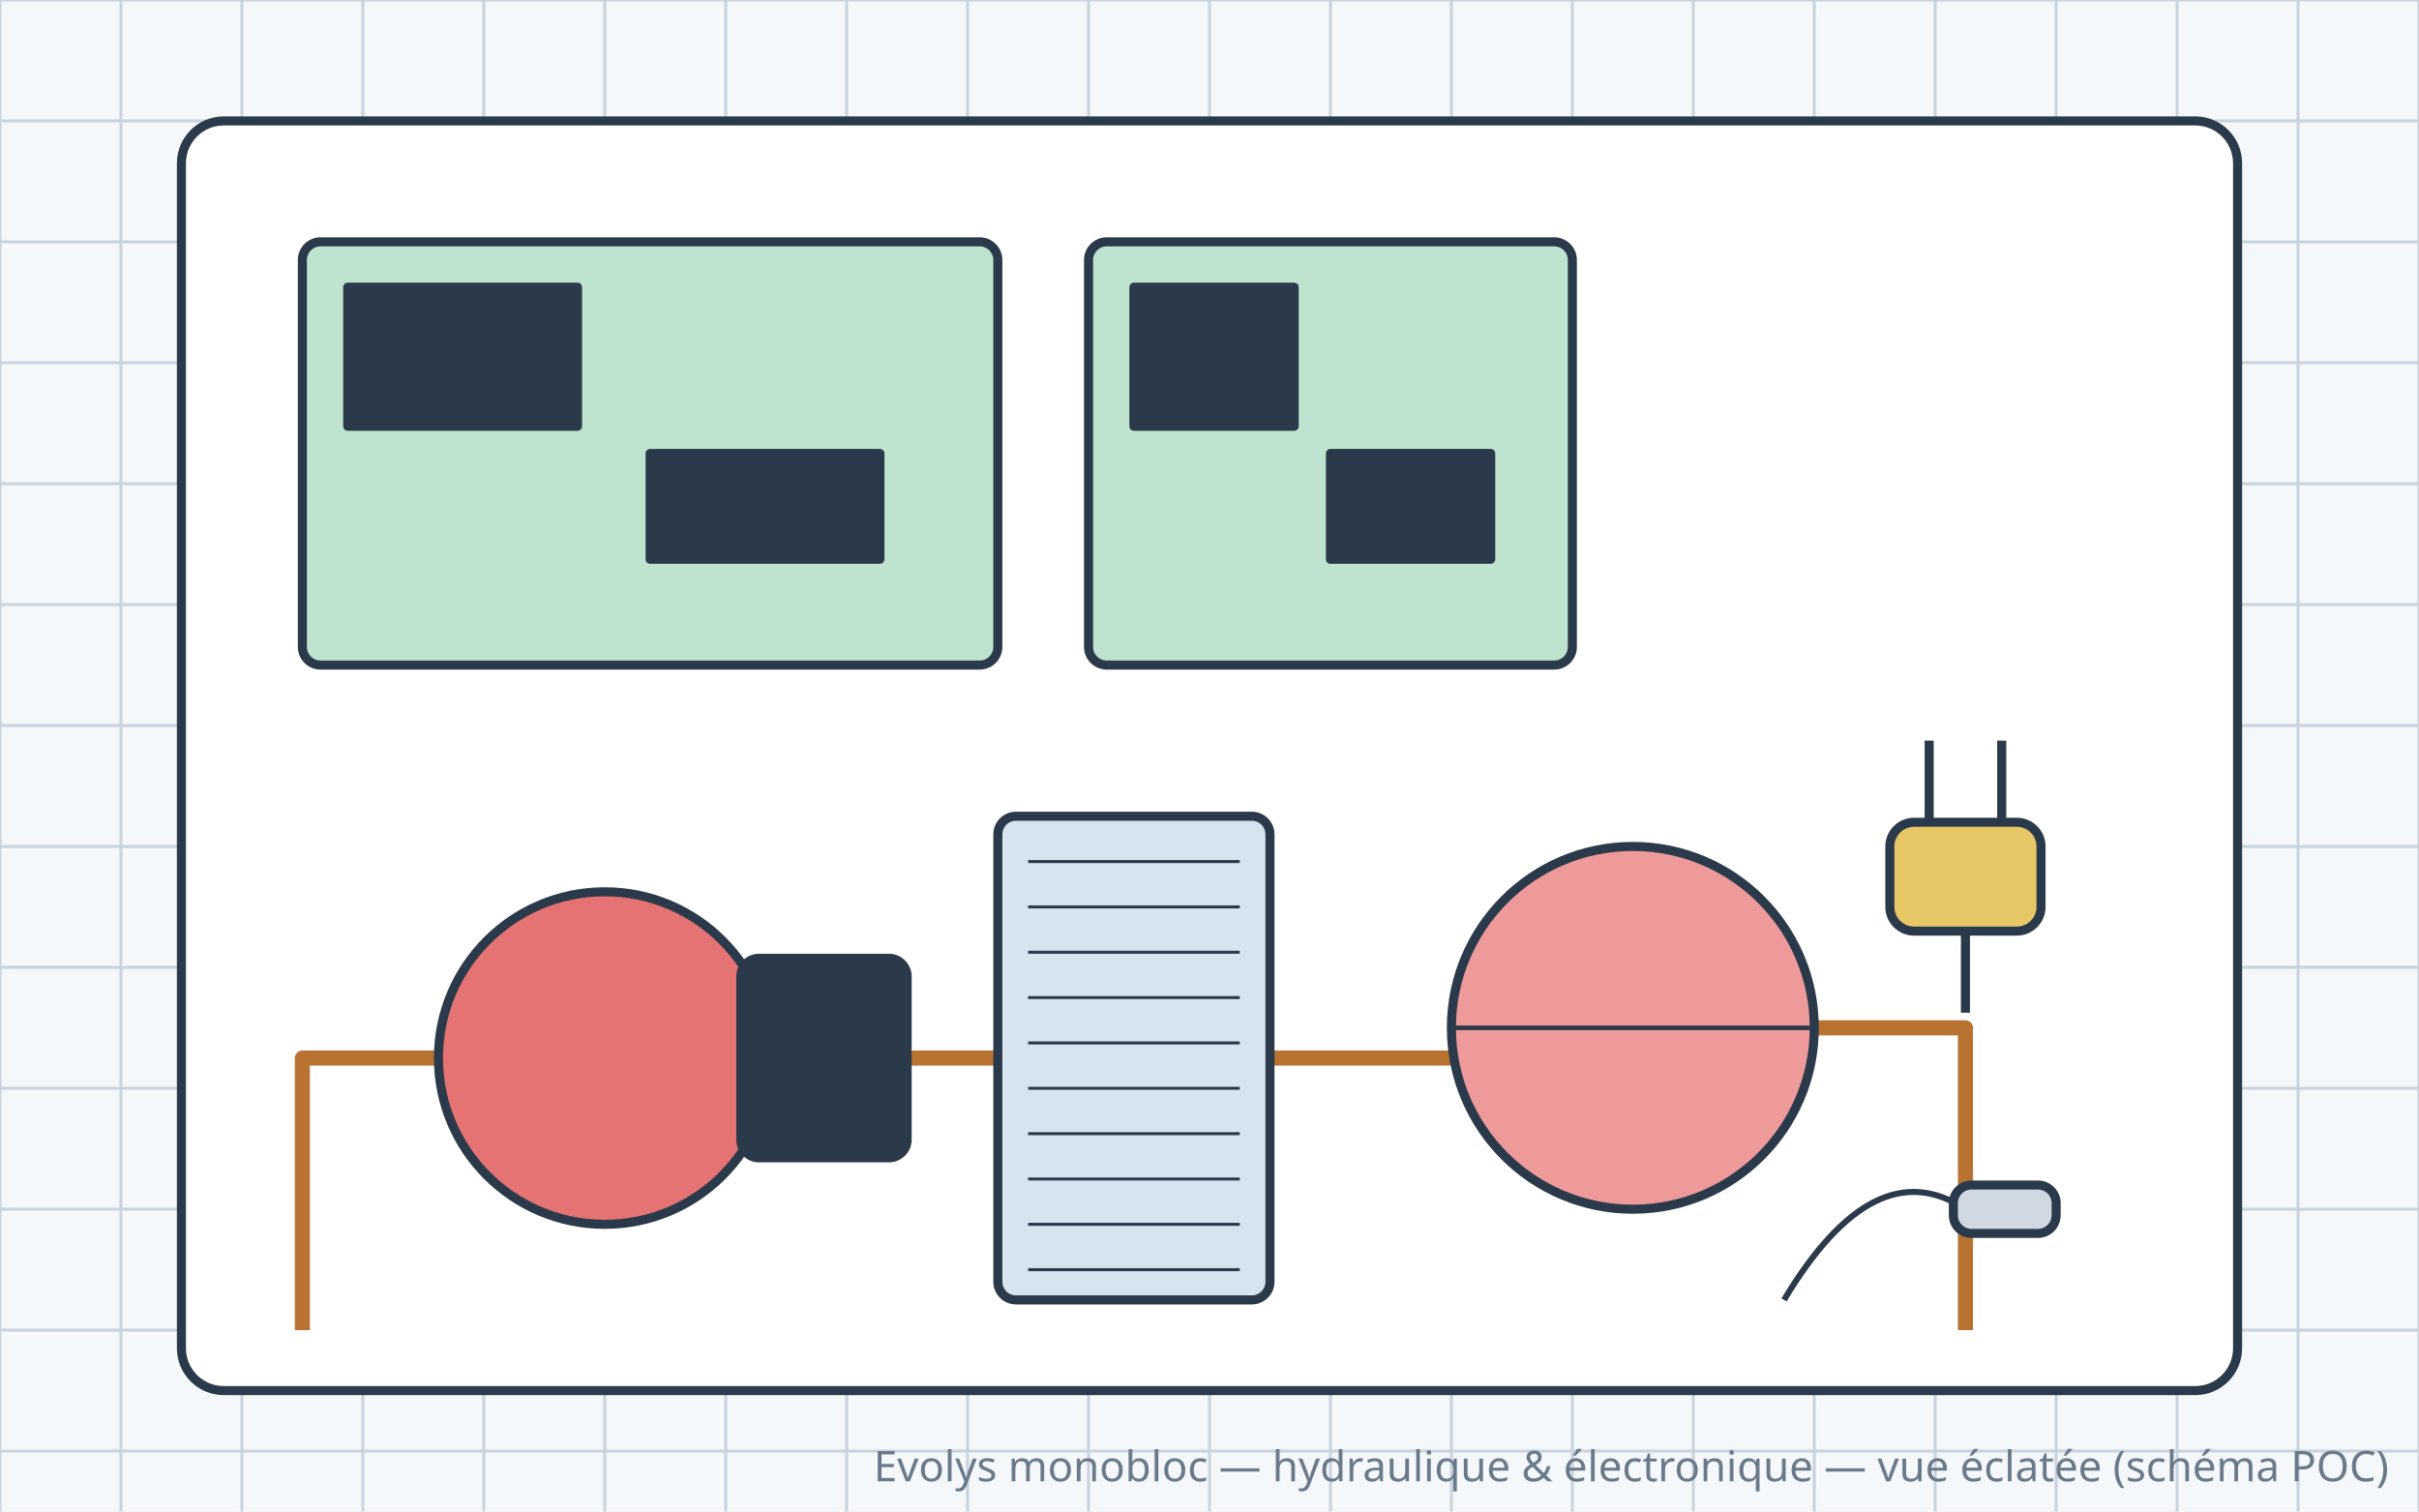
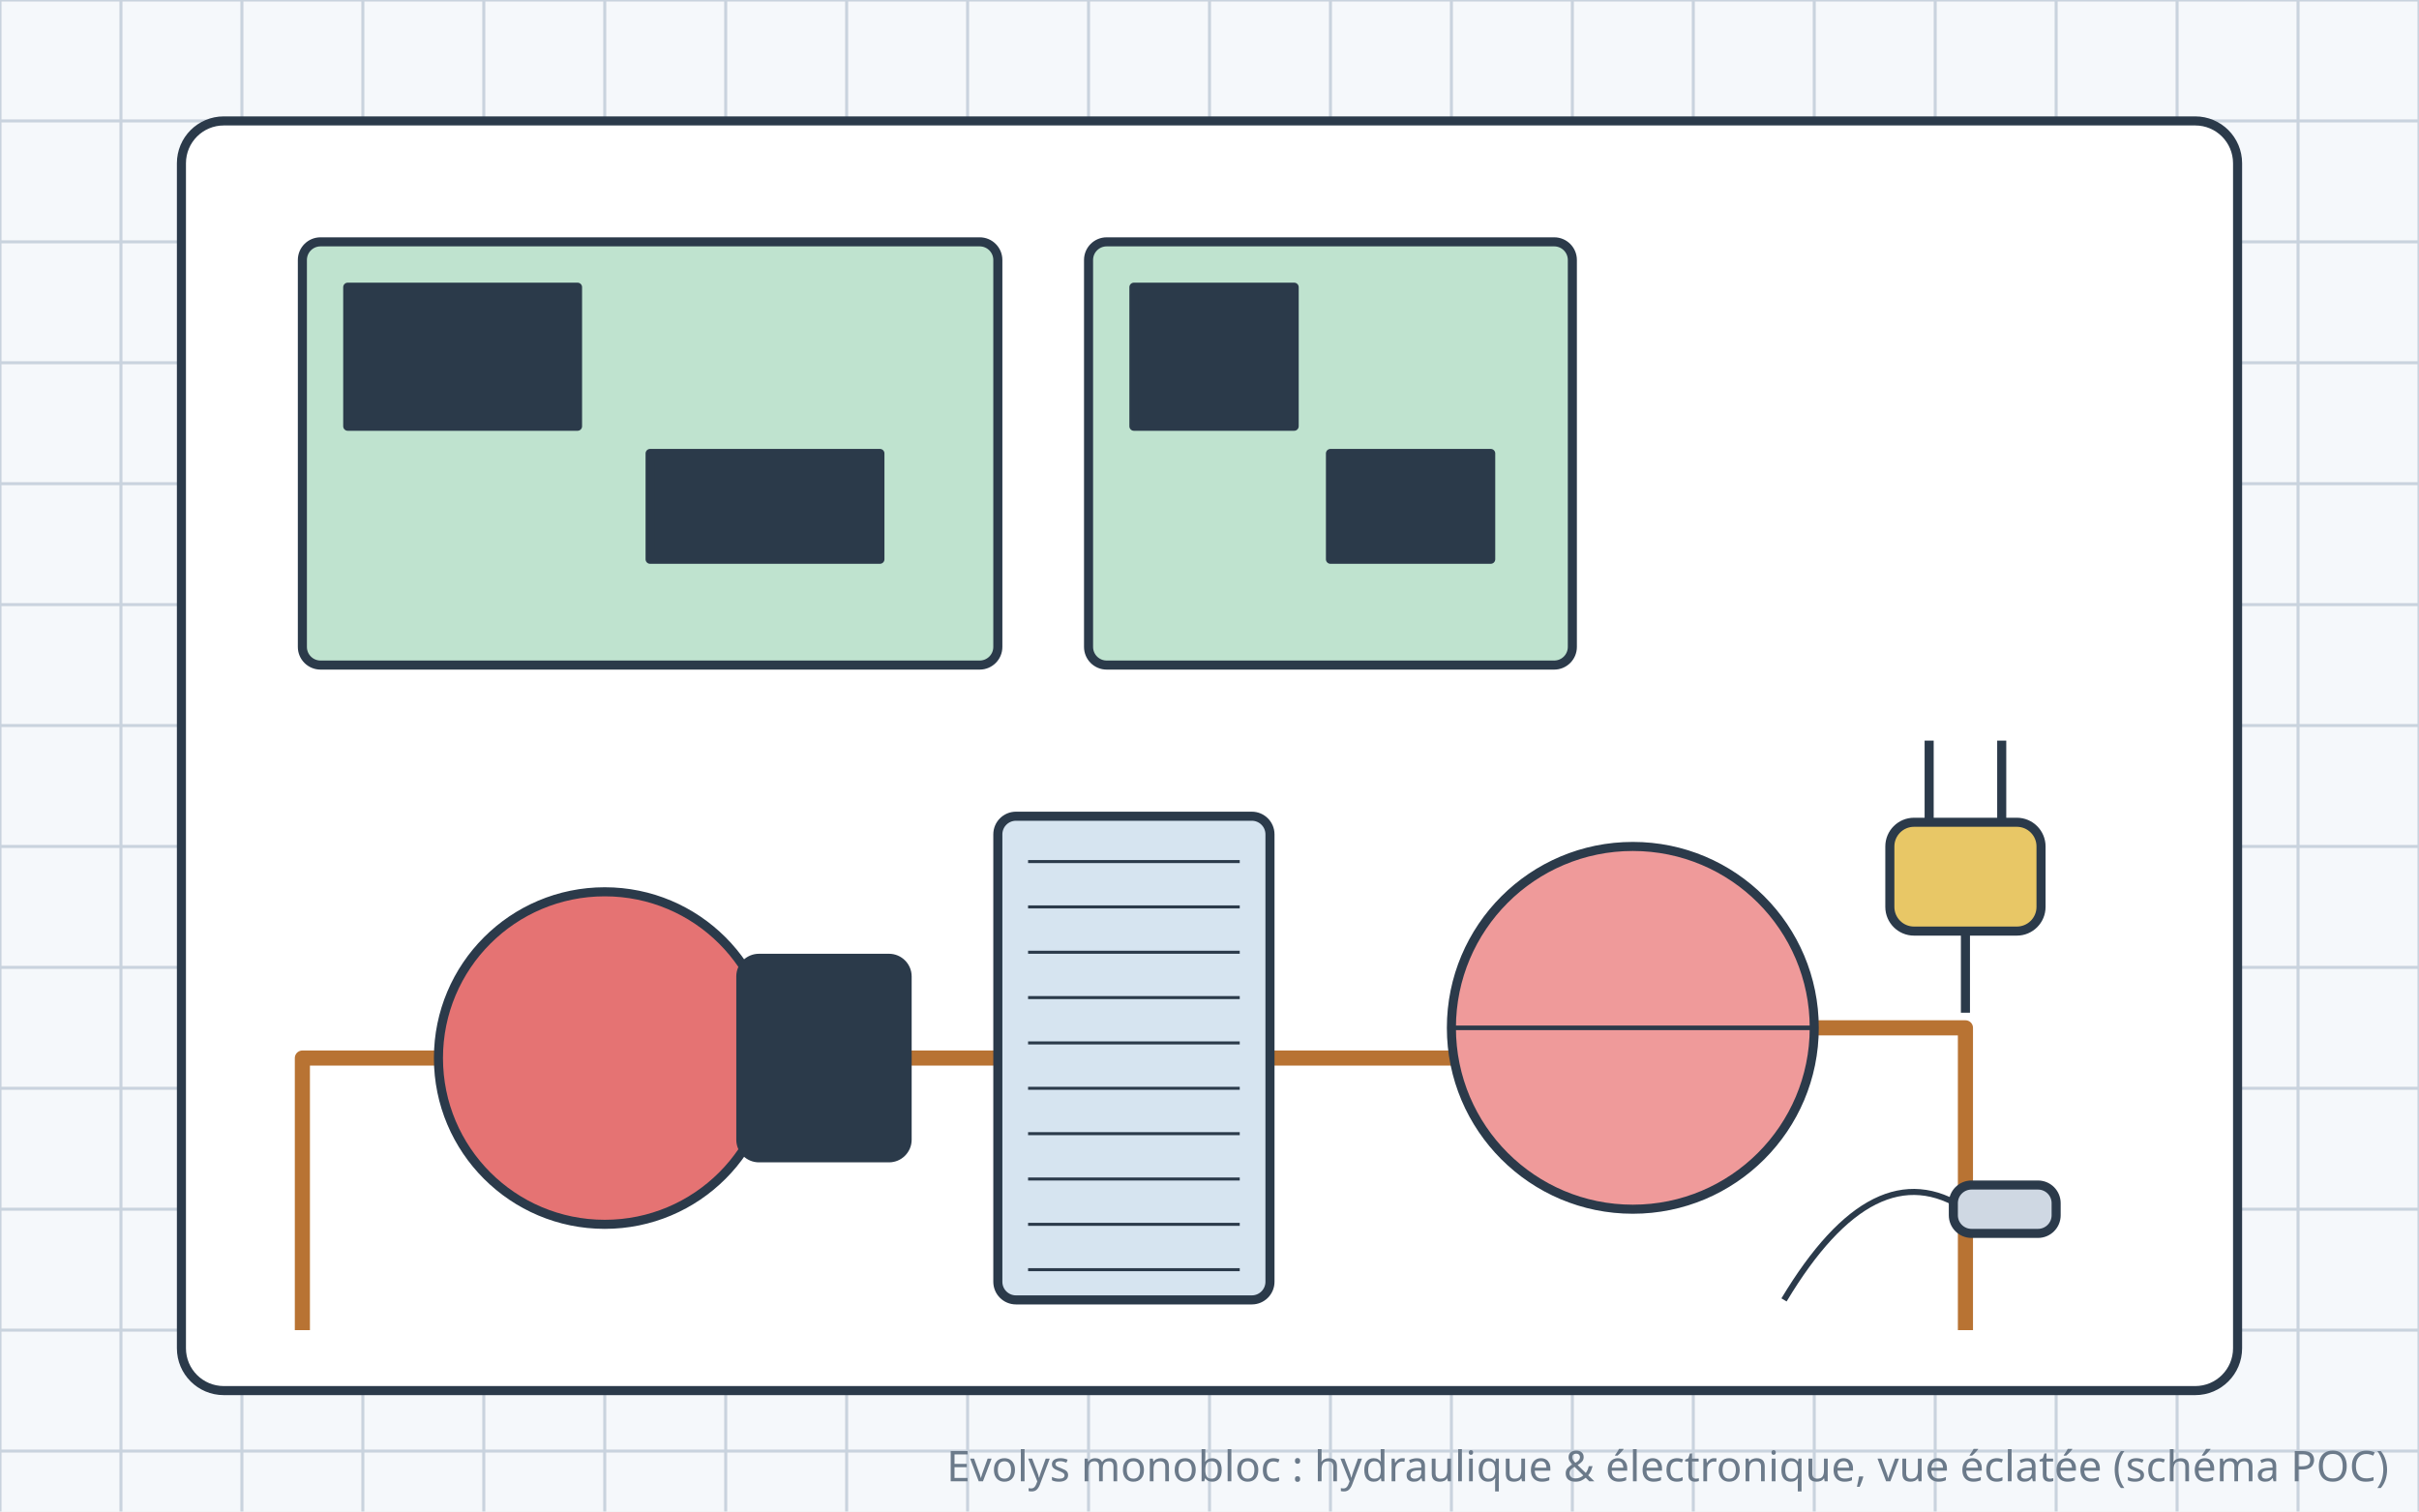
<svg xmlns="http://www.w3.org/2000/svg" viewBox="0 0 800 500" font-family="sans-serif">
  <rect width="800" height="500" fill="#f5f8fb" />
  <g fill="none" stroke="#c9d3de" stroke-width="1">
    <line x1="0" y1="0" x2="0" y2="500" />
    <line x1="40" y1="0" x2="40" y2="500" />
    <line x1="80" y1="0" x2="80" y2="500" />
    <line x1="120" y1="0" x2="120" y2="500" />
    <line x1="160" y1="0" x2="160" y2="500" />
    <line x1="200" y1="0" x2="200" y2="500" />
    <line x1="240" y1="0" x2="240" y2="500" />
    <line x1="280" y1="0" x2="280" y2="500" />
    <line x1="320" y1="0" x2="320" y2="500" />
    <line x1="360" y1="0" x2="360" y2="500" />
    <line x1="400" y1="0" x2="400" y2="500" />
    <line x1="440" y1="0" x2="440" y2="500" />
    <line x1="480" y1="0" x2="480" y2="500" />
    <line x1="520" y1="0" x2="520" y2="500" />
    <line x1="560" y1="0" x2="560" y2="500" />
    <line x1="600" y1="0" x2="600" y2="500" />
    <line x1="640" y1="0" x2="640" y2="500" />
    <line x1="680" y1="0" x2="680" y2="500" />
    <line x1="720" y1="0" x2="720" y2="500" />
    <line x1="760" y1="0" x2="760" y2="500" />
    <line x1="800" y1="0" x2="800" y2="500" />
    <line x1="0" y1="0" x2="800" y2="0" />
    <line x1="0" y1="40" x2="800" y2="40" />
    <line x1="0" y1="80" x2="800" y2="80" />
    <line x1="0" y1="120" x2="800" y2="120" />
    <line x1="0" y1="160" x2="800" y2="160" />
    <line x1="0" y1="200" x2="800" y2="200" />
    <line x1="0" y1="240" x2="800" y2="240" />
    <line x1="0" y1="280" x2="800" y2="280" />
    <line x1="0" y1="320" x2="800" y2="320" />
    <line x1="0" y1="360" x2="800" y2="360" />
    <line x1="0" y1="400" x2="800" y2="400" />
    <line x1="0" y1="440" x2="800" y2="440" />
    <line x1="0" y1="480" x2="800" y2="480" />
  </g>
  <g stroke="#2b3a4a" stroke-width="3" stroke-linejoin="round" fill="#ffffff">
    <rect x="60" y="40" width="680" height="420" rx="14" fill="#ffffff" />
    <rect x="100" y="80" width="230" height="140" rx="6" fill="#bfe3cf" />
    <rect x="115" y="95" width="76" height="46" fill="#2b3a4a" />
    <rect x="215" y="150" width="76" height="35" fill="#2b3a4a" />
    <rect x="360" y="80" width="160" height="140" rx="6" fill="#bfe3cf" />
    <rect x="375" y="95" width="53" height="46" fill="#2b3a4a" />
    <rect x="440" y="150" width="53" height="35" fill="#2b3a4a" />
    <polyline points="150,350 100,350 100,440" fill="none" stroke="#b87333" stroke-width="5" />
    <polyline points="255,350 330,350" fill="none" stroke="#b87333" stroke-width="5" />
    <polyline points="420,350 480,350" fill="none" stroke="#b87333" stroke-width="5" />
    <polyline points="600,340 650,340 650,440" fill="none" stroke="#b87333" stroke-width="5" />
    <circle cx="200" cy="350" r="55" fill="#e57373" />
    <rect x="245" y="317.0" width="55" height="66.0" rx="6" fill="#2b3a4a" />
    <rect x="330" y="270" width="90" height="160" rx="6" fill="#d6e4f0" />
    <line x1="340" y1="285" x2="410" y2="285" stroke-width="1" />
    <line x1="340" y1="300" x2="410" y2="300" stroke-width="1" />
    <line x1="340" y1="315" x2="410" y2="315" stroke-width="1" />
    <line x1="340" y1="330" x2="410" y2="330" stroke-width="1" />
    <line x1="340" y1="345" x2="410" y2="345" stroke-width="1" />
    <line x1="340" y1="360" x2="410" y2="360" stroke-width="1" />
    <line x1="340" y1="375" x2="410" y2="375" stroke-width="1" />
    <line x1="340" y1="390" x2="410" y2="390" stroke-width="1" />
    <line x1="340" y1="405" x2="410" y2="405" stroke-width="1" />
    <line x1="340" y1="420" x2="410" y2="420" stroke-width="1" />
    <circle cx="540" cy="340" r="60" fill="#ef9a9a" />
    <line x1="480" y1="340" x2="600" y2="340" stroke-width="1.5" />
    <rect x="625" y="272" width="50" height="36" rx="8" fill="#e8c766" />
    <line x1="638" y1="272" x2="638" y2="245" />
    <line x1="662" y1="272" x2="662" y2="245" />
    <line x1="650" y1="308" x2="650" y2="335" />
    <path d="M590 430 Q620 380 650 400" fill="none" stroke-width="2" />
    <rect x="646" y="392" width="34" height="16" rx="6" fill="#cfd8e3" />
  </g>
-   <text x="790" y="490" text-anchor="end" font-size="14" fill="#6b7a8a">Evolys monobloc — hydraulique &amp; électronique — vue éclatée (schéma POC)</text>
+   <text x="790" y="490" text-anchor="end" font-size="14" fill="#6b7a8a">Evolys monobloc : hydraulique &amp; électronique, vue éclatée (schéma POC)</text>
</svg>
